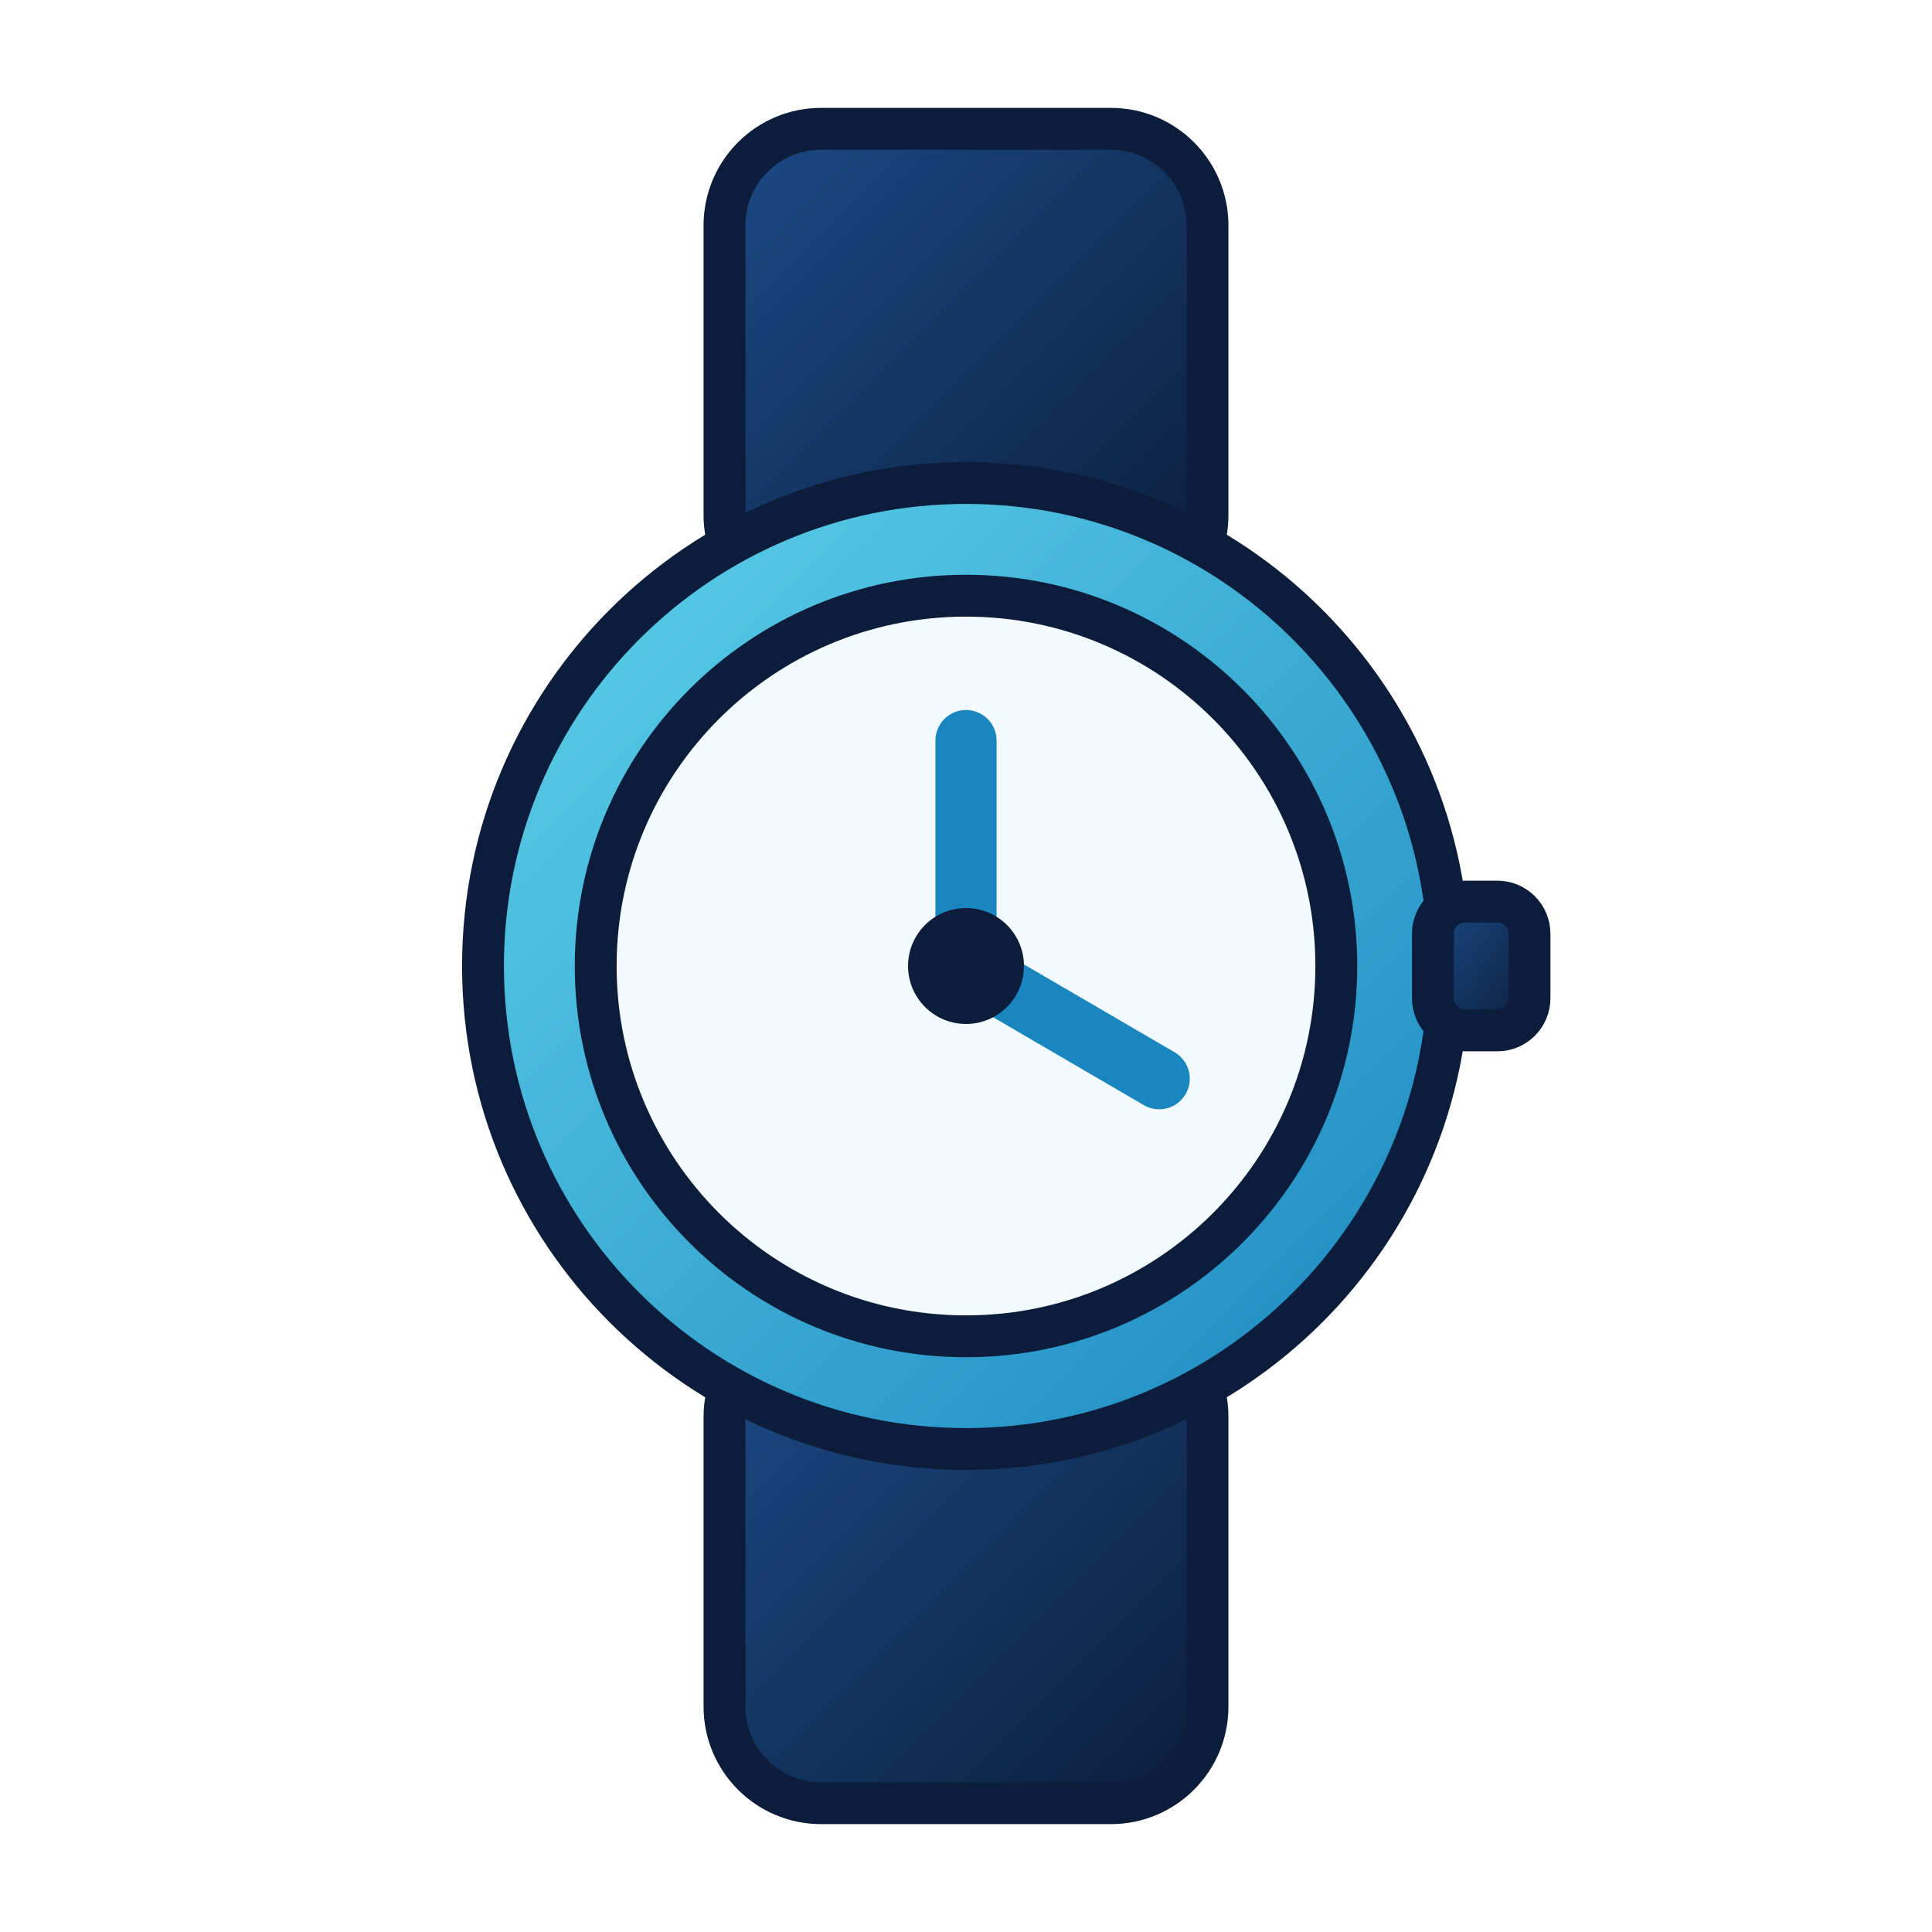
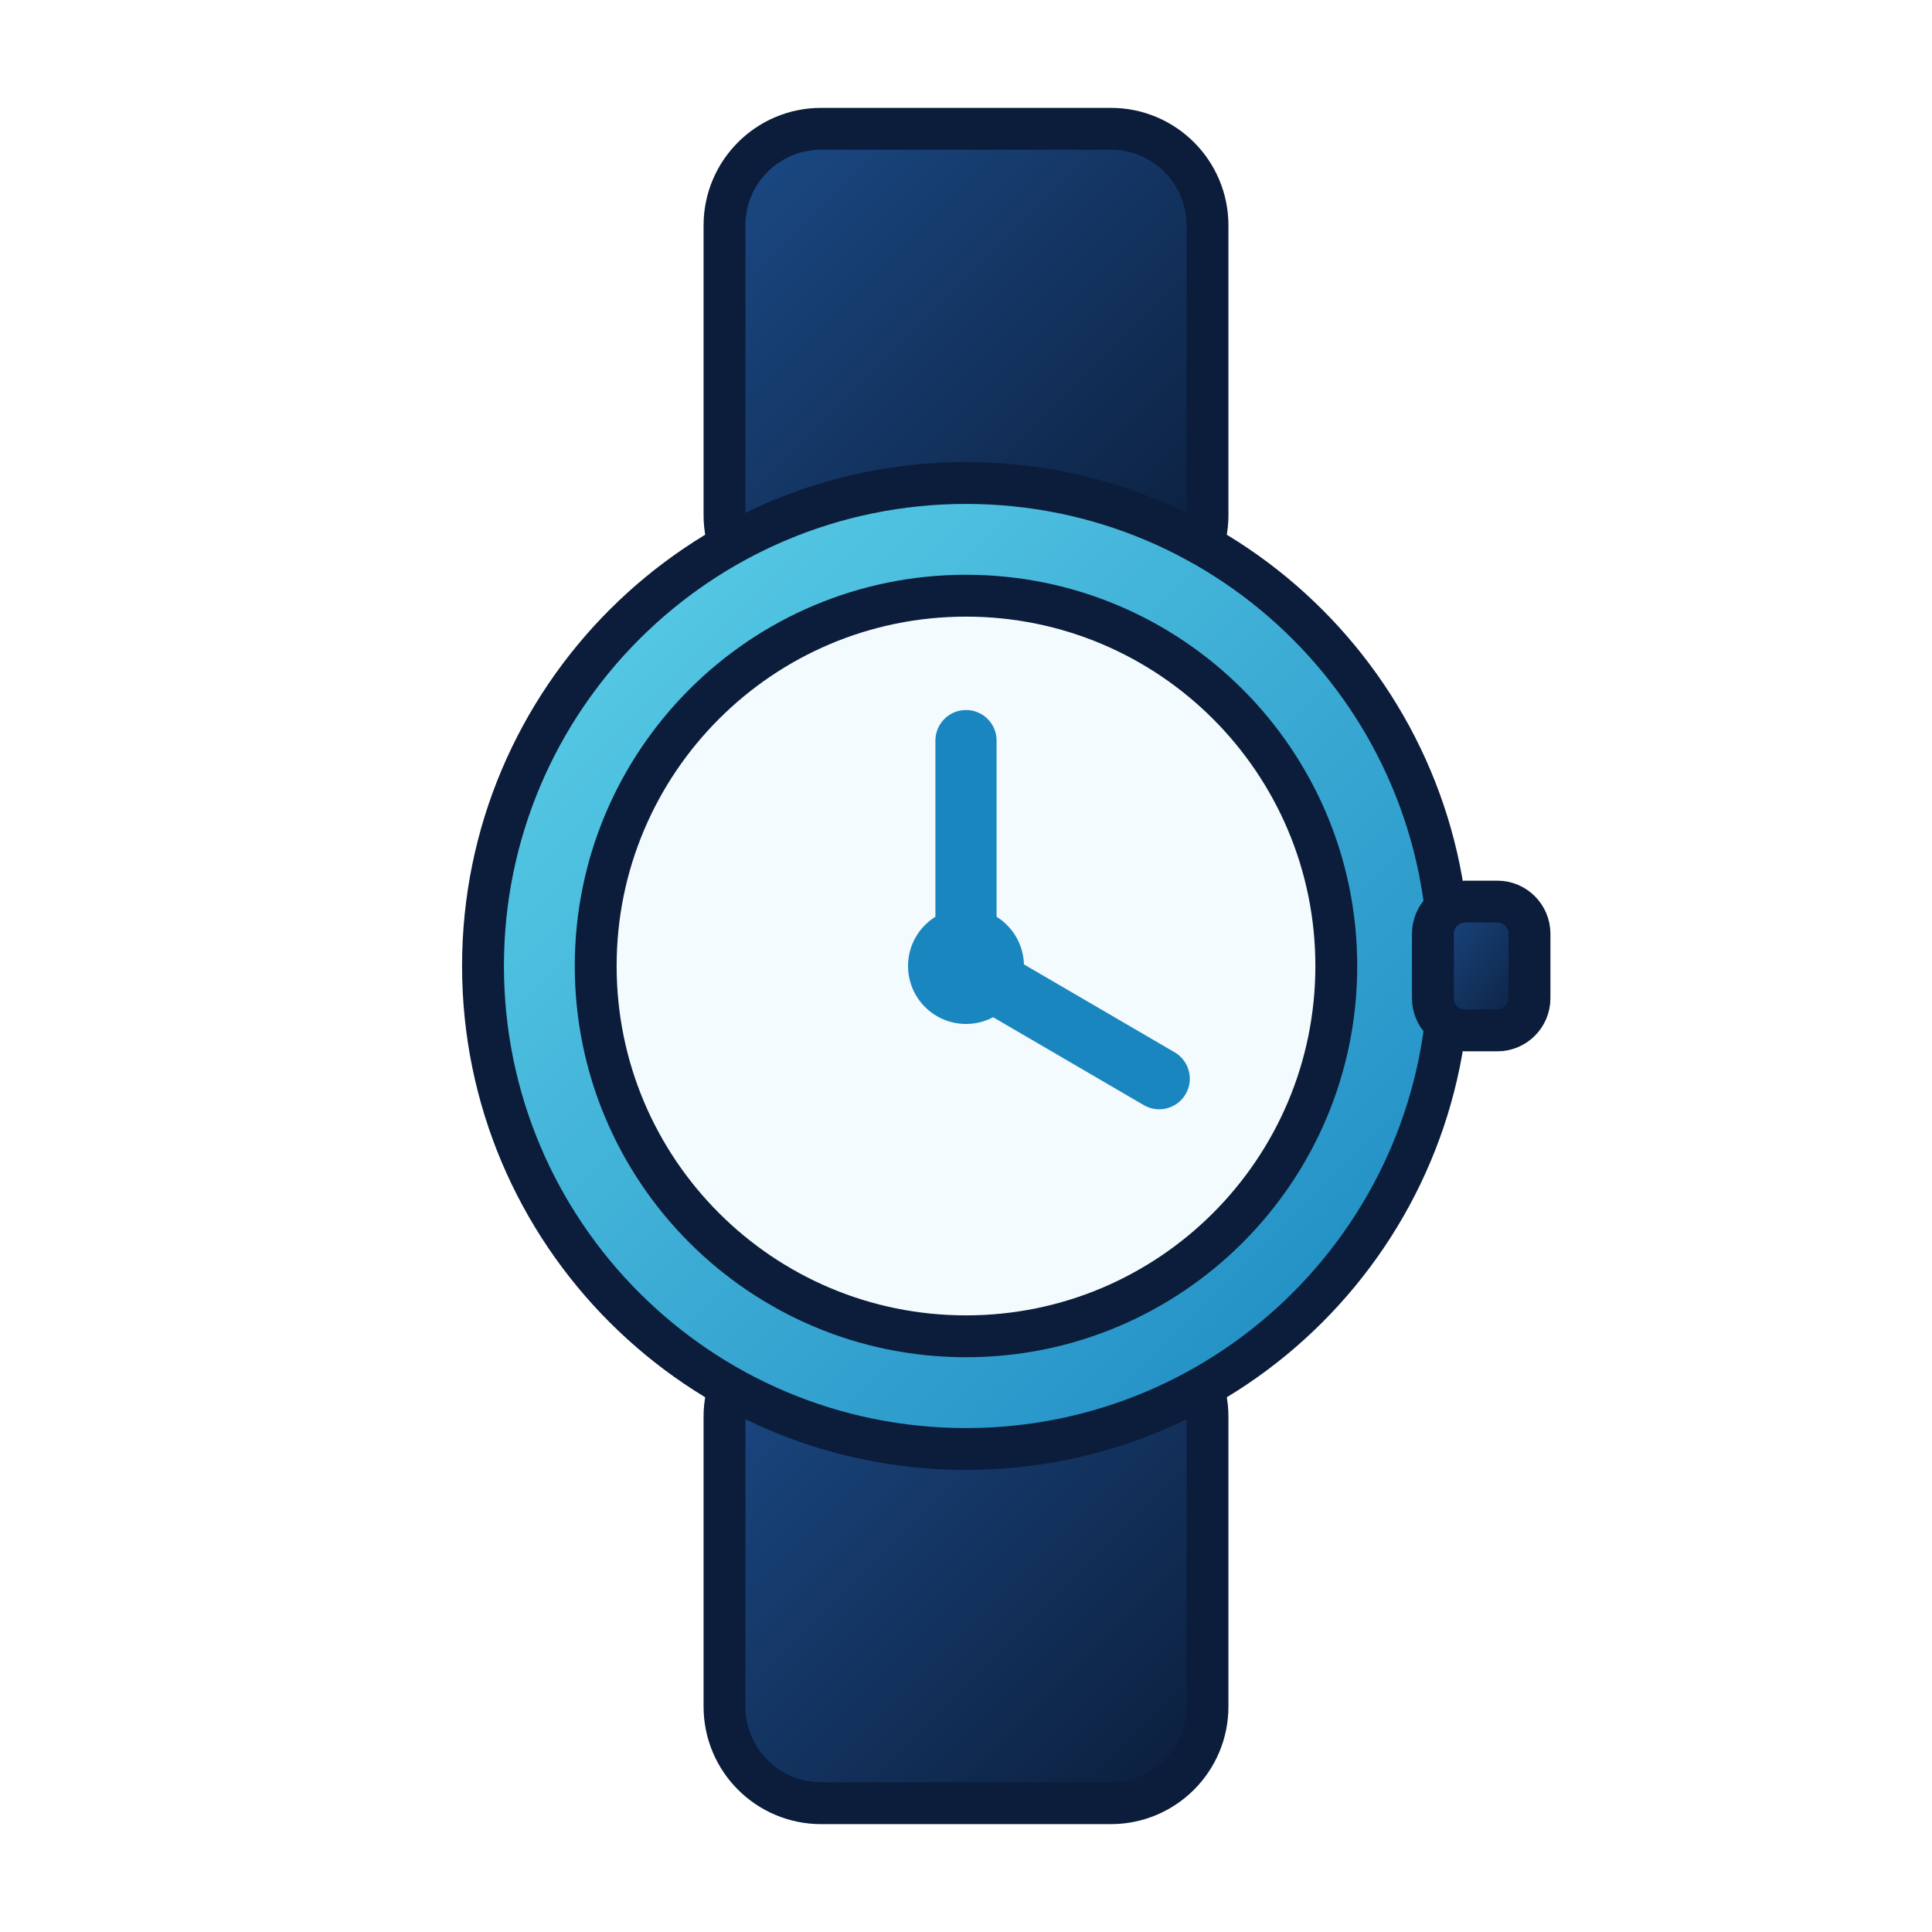
<svg xmlns="http://www.w3.org/2000/svg" viewBox="0 0 120 120">
  <defs>
    <linearGradient id="g" x1="0" y1="0" x2="1" y2="1">
      <stop offset="0" stop-color="#5fd3ea" />
      <stop offset="1" stop-color="#1a86c0" />
    </linearGradient>
    <linearGradient id="n" x1="0" y1="0" x2="1" y2="1">
      <stop offset="0" stop-color="#1b4a86" />
      <stop offset="1" stop-color="#0b1d3a" />
    </linearGradient>
  </defs>
  <rect x="45" y="8" width="30" height="30" rx="6" fill="url(#n)" stroke="#0b1d3a" stroke-width="2.6" stroke-linejoin="round" stroke-linecap="round" />
  <rect x="45" y="82" width="30" height="30" rx="6" fill="url(#n)" stroke="#0b1d3a" stroke-width="2.6" stroke-linejoin="round" stroke-linecap="round" />
  <circle cx="60" cy="60" r="30" fill="url(#g)" stroke="#0b1d3a" stroke-width="2.6" stroke-linejoin="round" stroke-linecap="round" />
  <circle cx="60" cy="60" r="23" fill="#f4fbfe" stroke="#0b1d3a" stroke-width="2.6" />
  <path d="M60 60 V46" stroke="#1a86c0" stroke-width="3.8" stroke-linecap="round" />
  <path d="M60 60 L72 67" stroke="#1a86c0" stroke-width="3.8" stroke-linecap="round" />
-   <circle cx="60" cy="60" r="3.6" fill="#0b1d3a" />
+   <circle cx="60" cy="60" r="3.6" fill="#1a86c0" />
  <rect x="89" y="56" width="6" height="8" rx="2" fill="url(#n)" stroke="#0b1d3a" stroke-width="2.6" stroke-linejoin="round" stroke-linecap="round" />
</svg>
